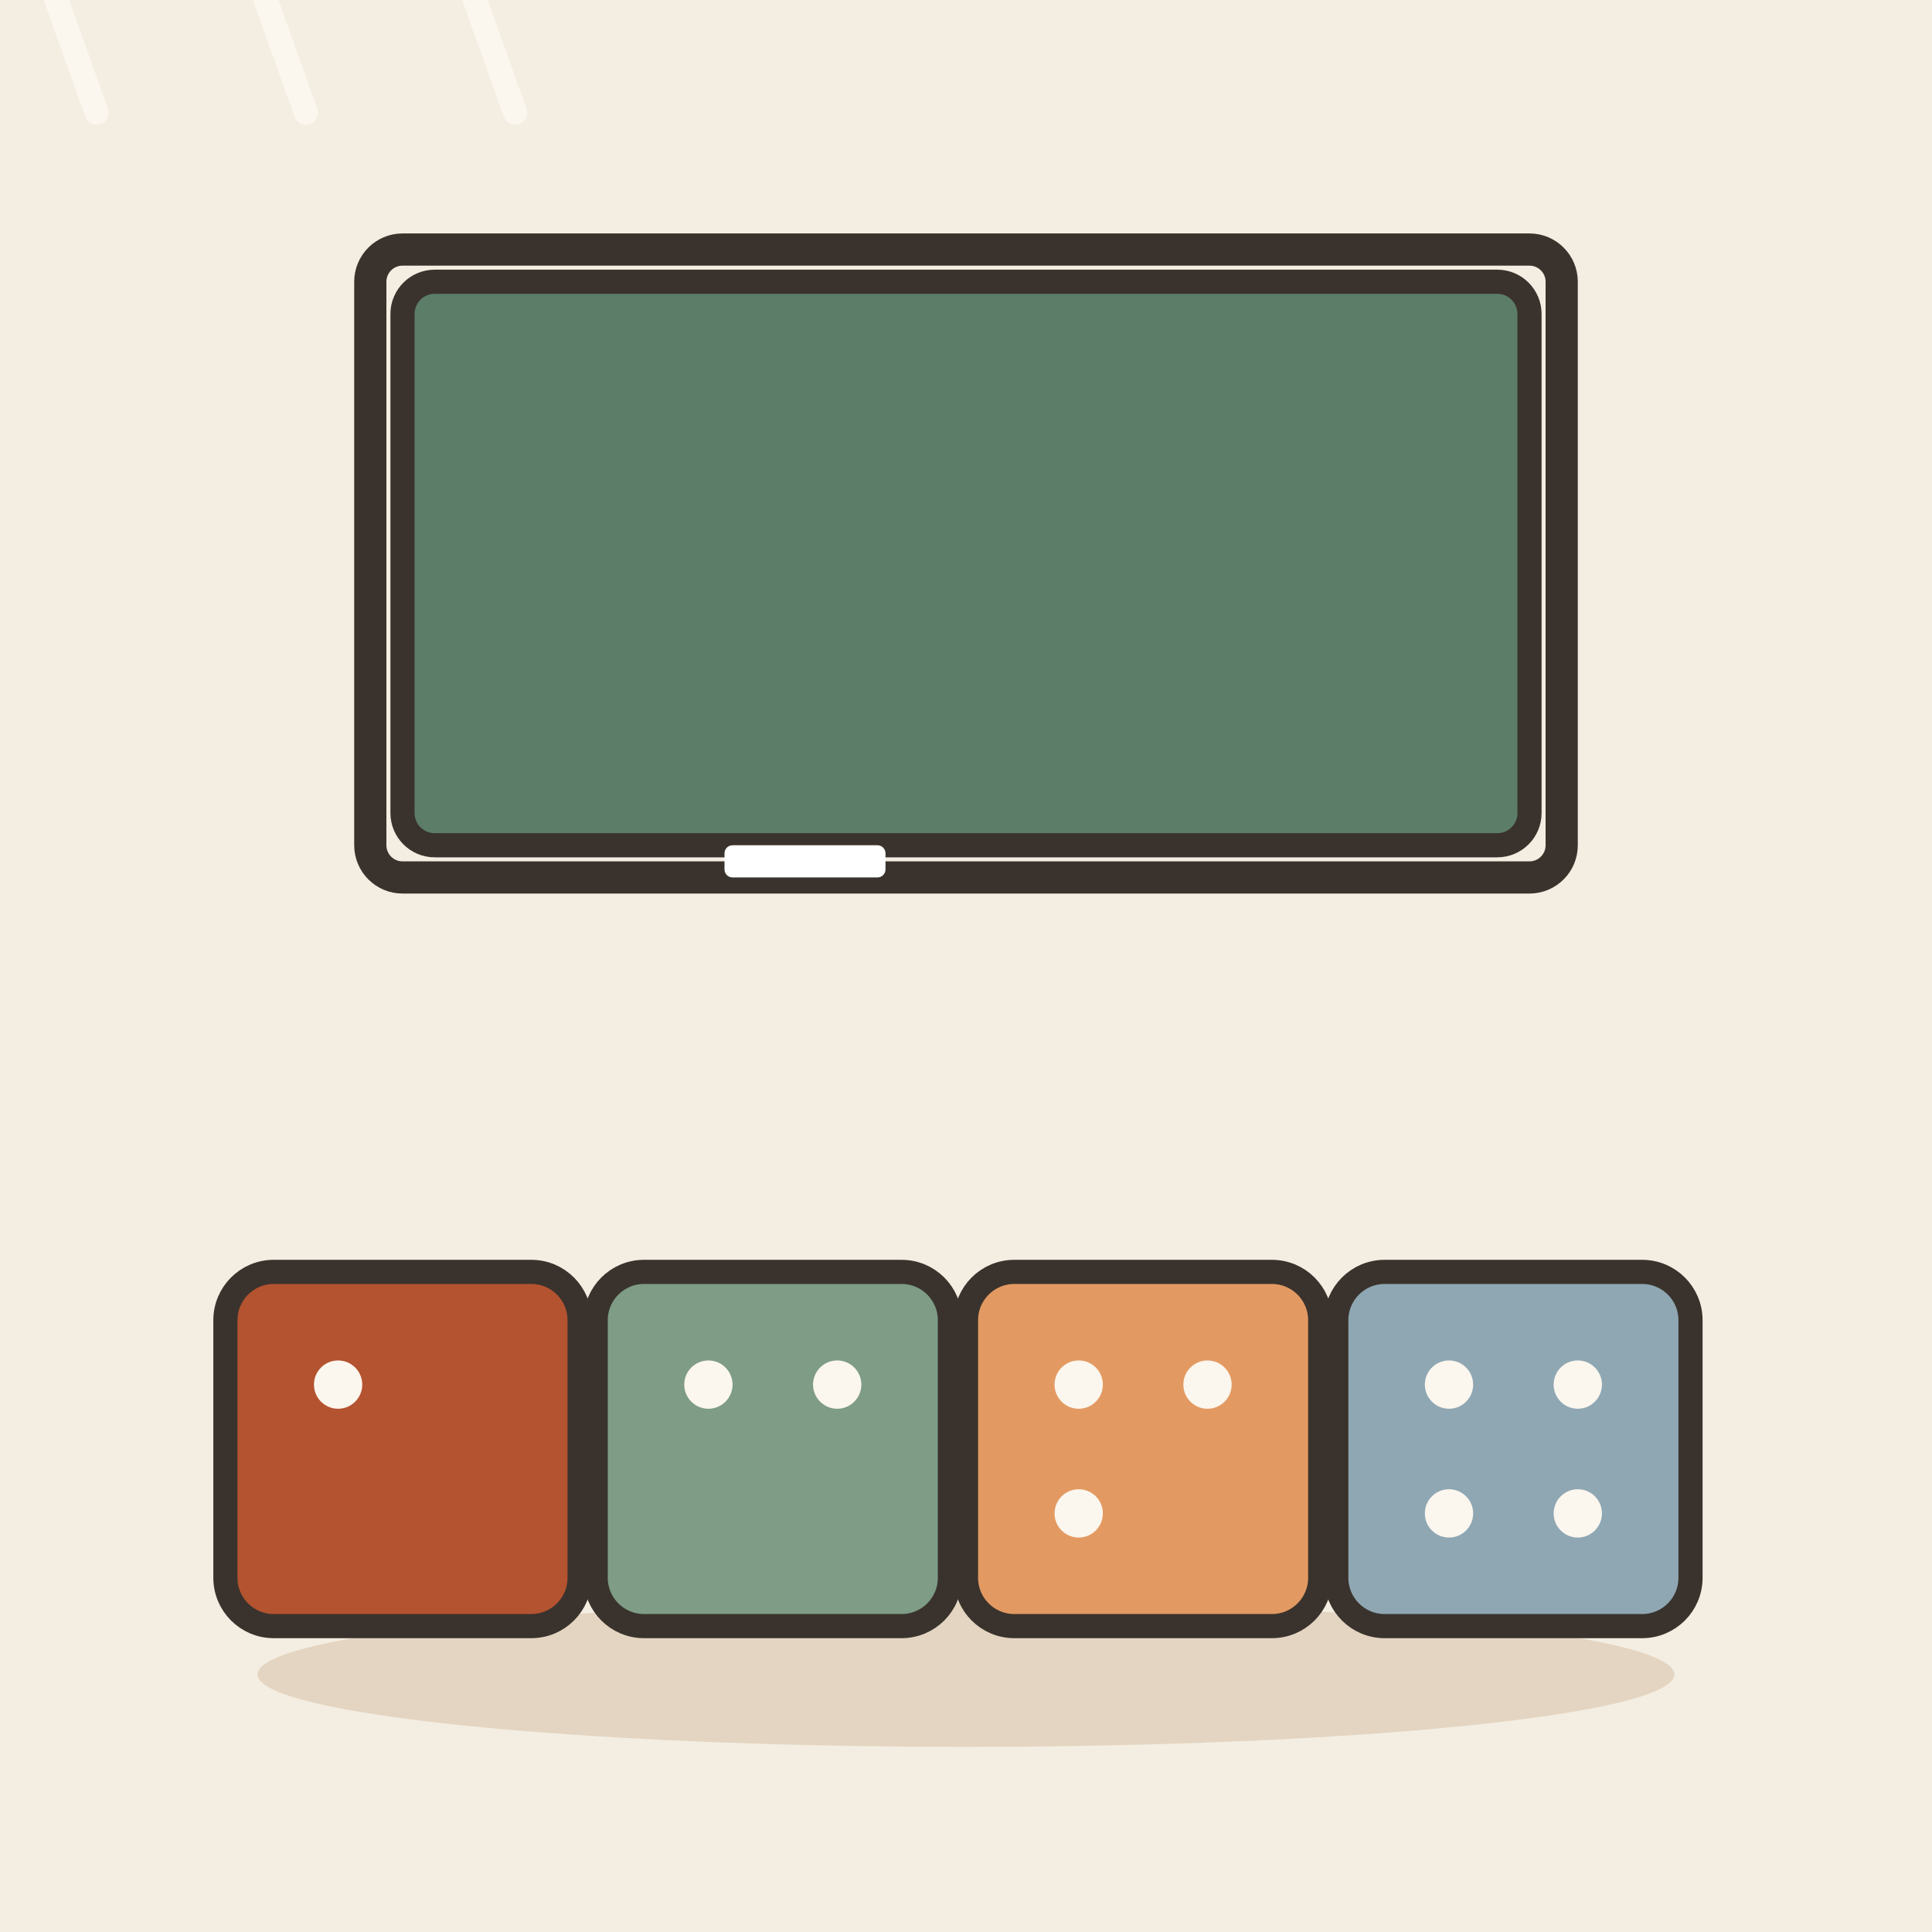
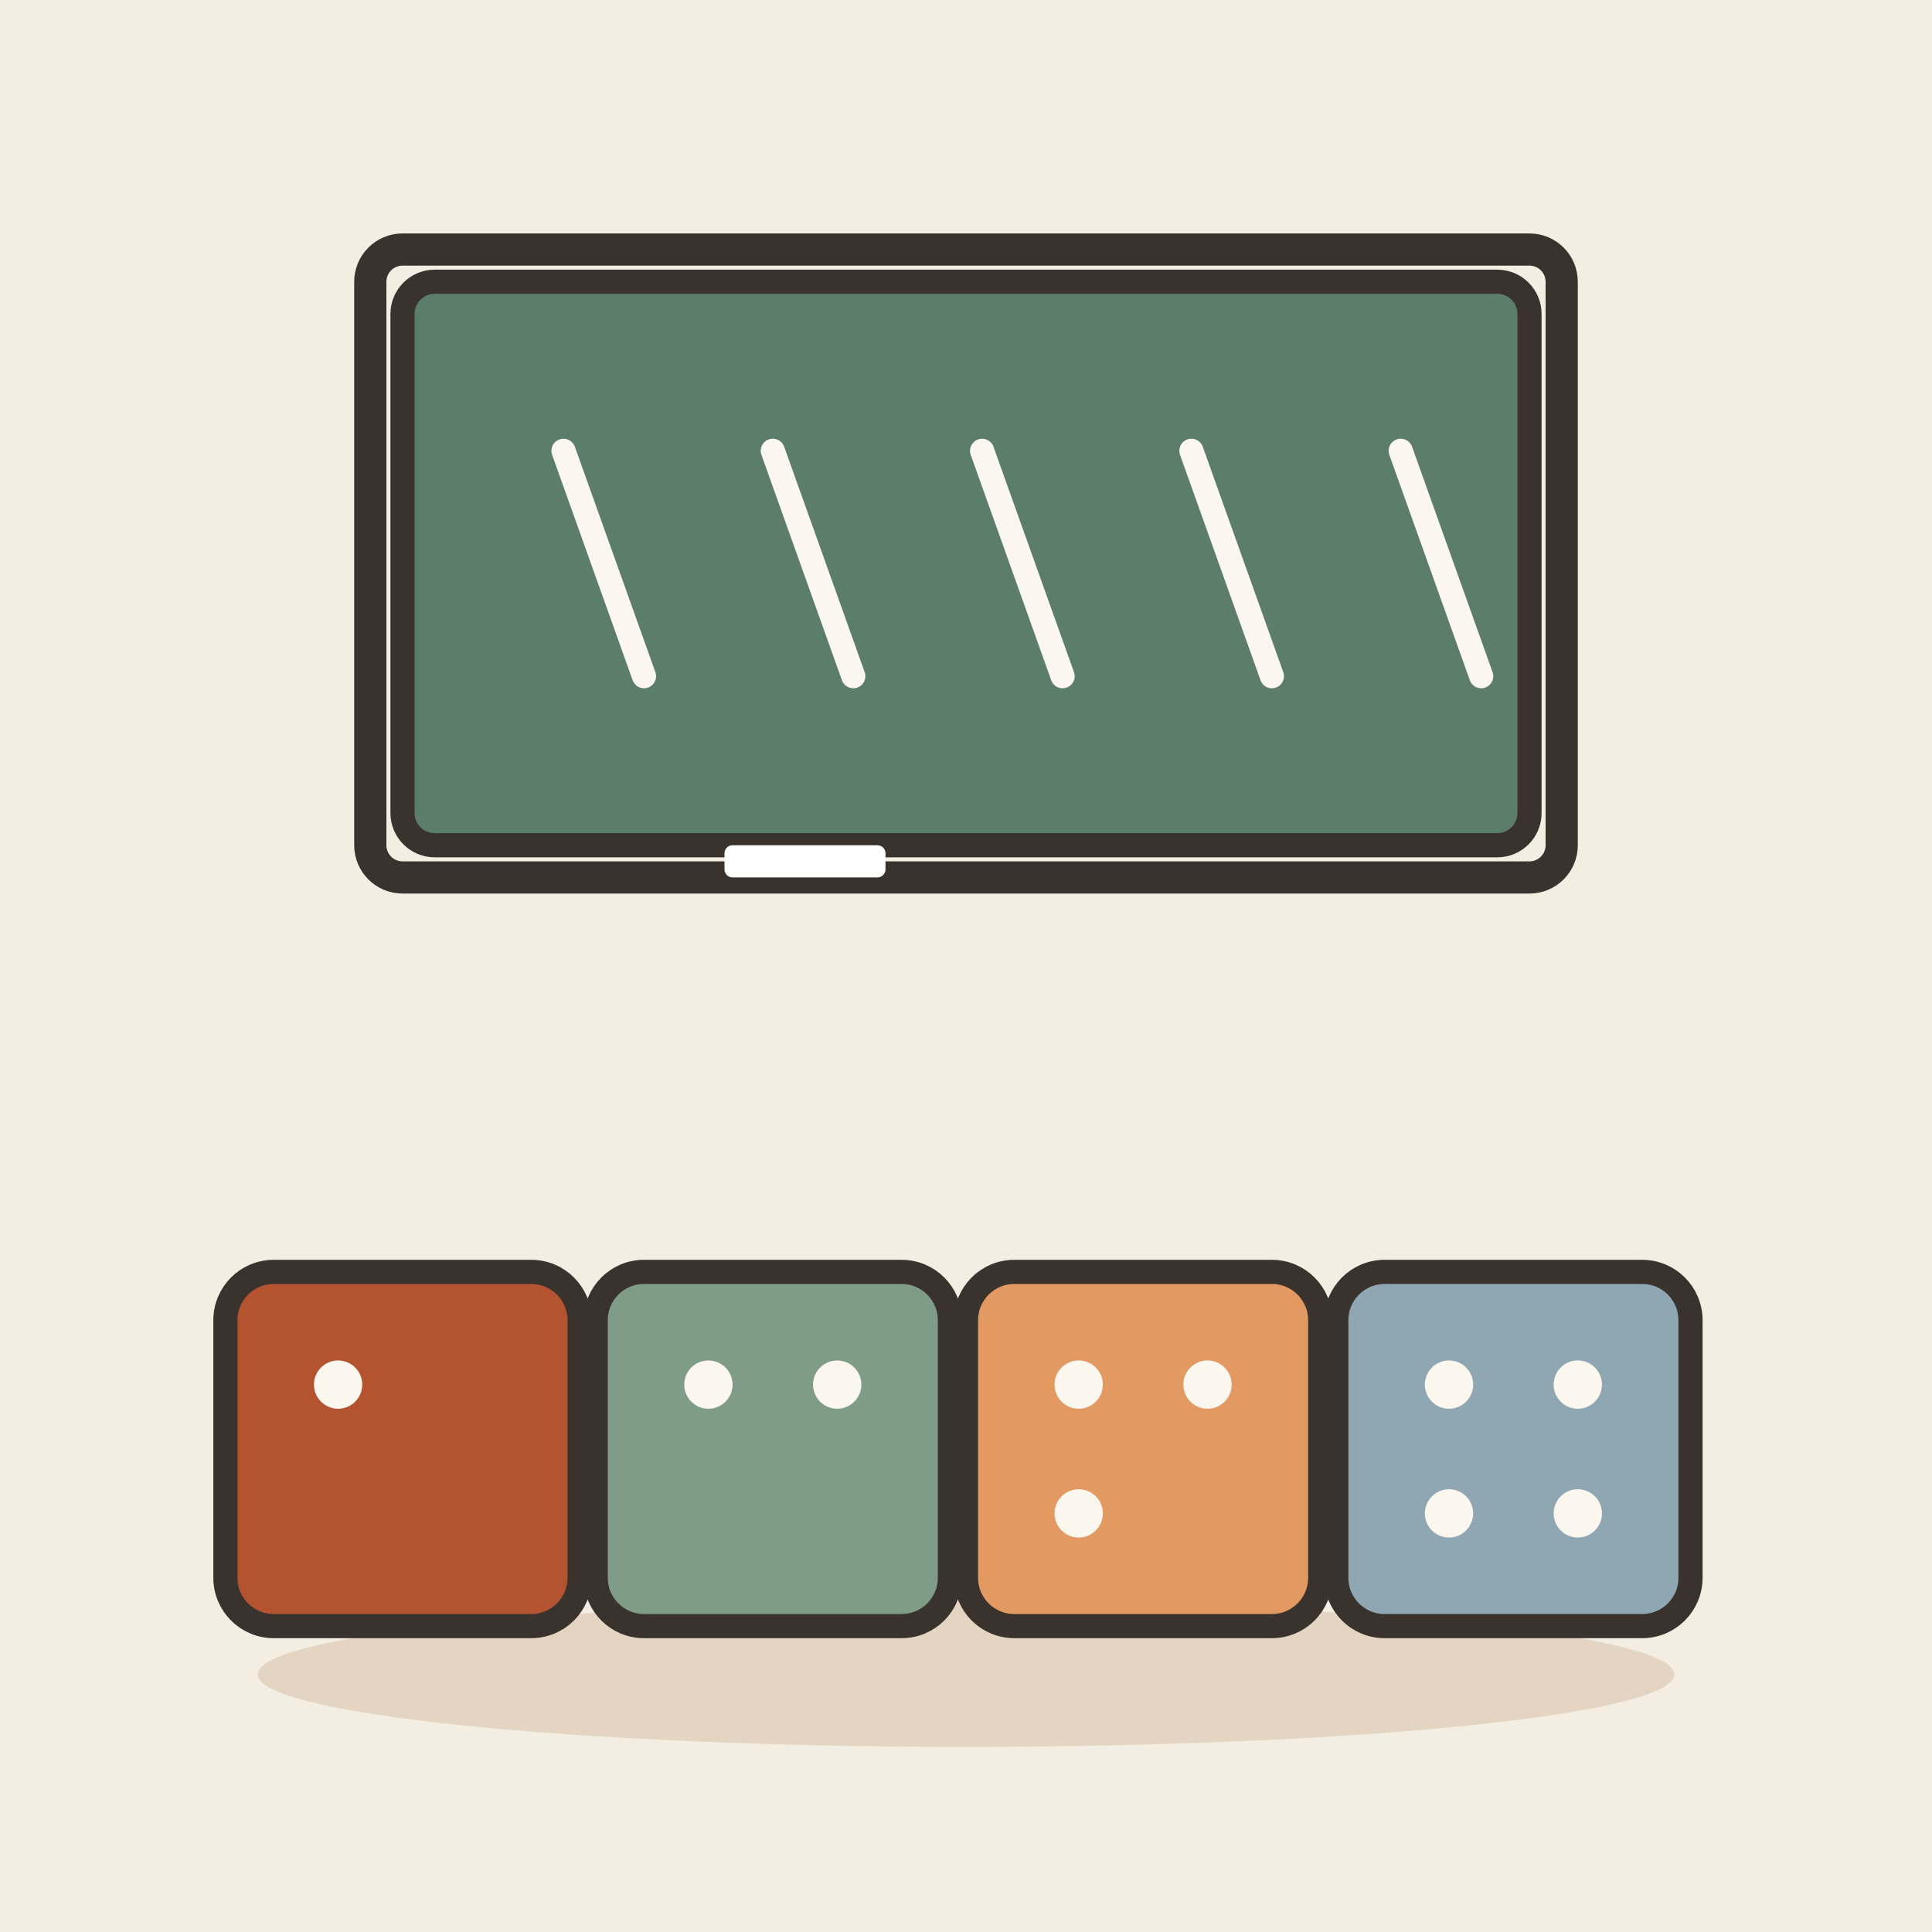
<svg xmlns="http://www.w3.org/2000/svg" viewBox="0 0 240 240" data-style="editorial">
  <rect width="240" height="240" fill="#F4EDE2" />
  <ellipse cx="120" cy="208" rx="88" ry="9" fill="#E3D5C1" />
  <g transform="translate(50 180)">
    <rect x="-22" y="-22" width="44" height="44" rx="6" fill="#B4532F" stroke="#3A332D" stroke-width="3" stroke-linecap="round" stroke-linejoin="round" />
    <circle cx="-8" cy="-8" r="3" fill="#FBF6EE" />
  </g>
  <g transform="translate(96 180)">
    <rect x="-22" y="-22" width="44" height="44" rx="6" fill="#7E9C86" stroke="#3A332D" stroke-width="3" stroke-linecap="round" stroke-linejoin="round" />
    <circle cx="-8" cy="-8" r="3" fill="#FBF6EE" />
    <circle cx="8" cy="-8" r="3" fill="#FBF6EE" />
  </g>
  <g transform="translate(142 180)">
    <rect x="-22" y="-22" width="44" height="44" rx="6" fill="#E39A62" stroke="#3A332D" stroke-width="3" stroke-linecap="round" stroke-linejoin="round" />
    <circle cx="-8" cy="-8" r="3" fill="#FBF6EE" />
    <circle cx="8" cy="-8" r="3" fill="#FBF6EE" />
    <circle cx="-8" cy="8" r="3" fill="#FBF6EE" />
  </g>
  <g transform="translate(188 180)">
    <rect x="-22" y="-22" width="44" height="44" rx="6" fill="#8FA7B3" stroke="#3A332D" stroke-width="3" stroke-linecap="round" stroke-linejoin="round" />
    <circle cx="-8" cy="-8" r="3" fill="#FBF6EE" />
    <circle cx="8" cy="-8" r="3" fill="#FBF6EE" />
    <circle cx="-8" cy="8" r="3" fill="#FBF6EE" />
    <circle cx="8" cy="8" r="3" fill="#FBF6EE" />
  </g>
  <rect x="50" y="35" width="140" height="70" rx="4" fill="#5C7D68" stroke="#3A332D" stroke-width="3" stroke-linecap="round" stroke-linejoin="round" />
  <rect x="46" y="31" width="148" height="78" rx="4" fill="none" stroke="#3A332D" stroke-linecap="round" stroke-linejoin="round" stroke-width="4" />
-   <path d="M-50 -14L-40 14" stroke="#FBF6EE" stroke-width="3" stroke-linecap="round" fill="none" />
-   <path d="M-24 -14L-14 14" stroke="#FBF6EE" stroke-width="3" stroke-linecap="round" fill="none" />
-   <path d="M2 -14L12 14" stroke="#FBF6EE" stroke-width="3" stroke-linecap="round" fill="none" />
-   <path d="M28 -14L38 14" stroke="#FBF6EE" stroke-width="3" stroke-linecap="round" fill="none" />
-   <path d="M54 -14L64 14" stroke="#FBF6EE" stroke-width="3" stroke-linecap="round" fill="none" />
+   <g transform="translate(120 70)">
+     <path d="M-50 -14L-40 14" stroke="#FBF6EE" stroke-width="3" stroke-linecap="round" fill="none" />
+     <path d="M-24 -14L-14 14" stroke="#FBF6EE" stroke-width="3" stroke-linecap="round" fill="none" />
+     <path d="M2 -14L12 14" stroke="#FBF6EE" stroke-width="3" stroke-linecap="round" fill="none" />
+     <path d="M28 -14L38 14" stroke="#FBF6EE" stroke-width="3" stroke-linecap="round" fill="none" />
+     <path d="M54 -14L64 14" stroke="#FBF6EE" stroke-width="3" stroke-linecap="round" fill="none" />
+   </g>
  <rect x="90" y="105" width="20" height="4" rx="1" fill="#FFFFFF" />
</svg>
